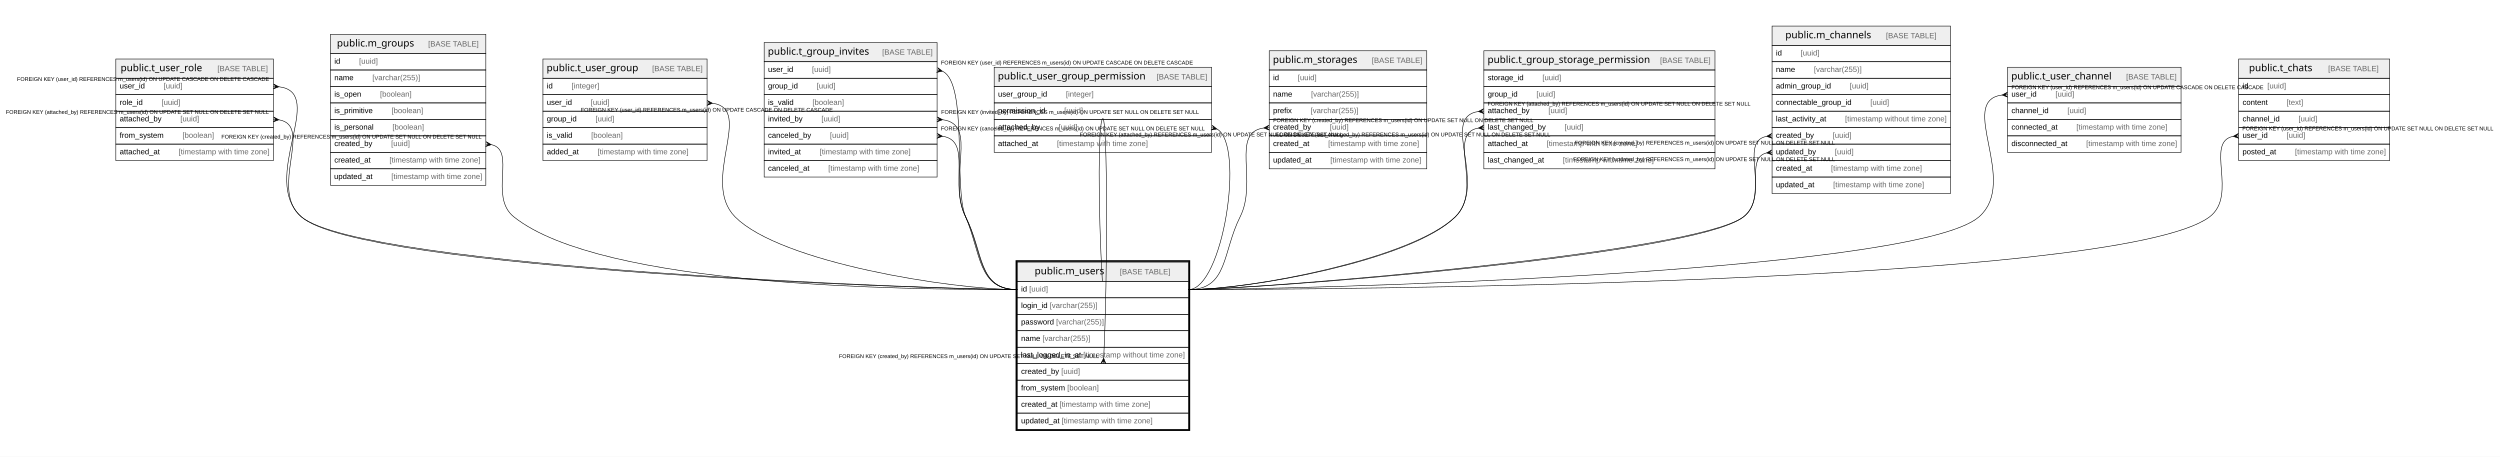
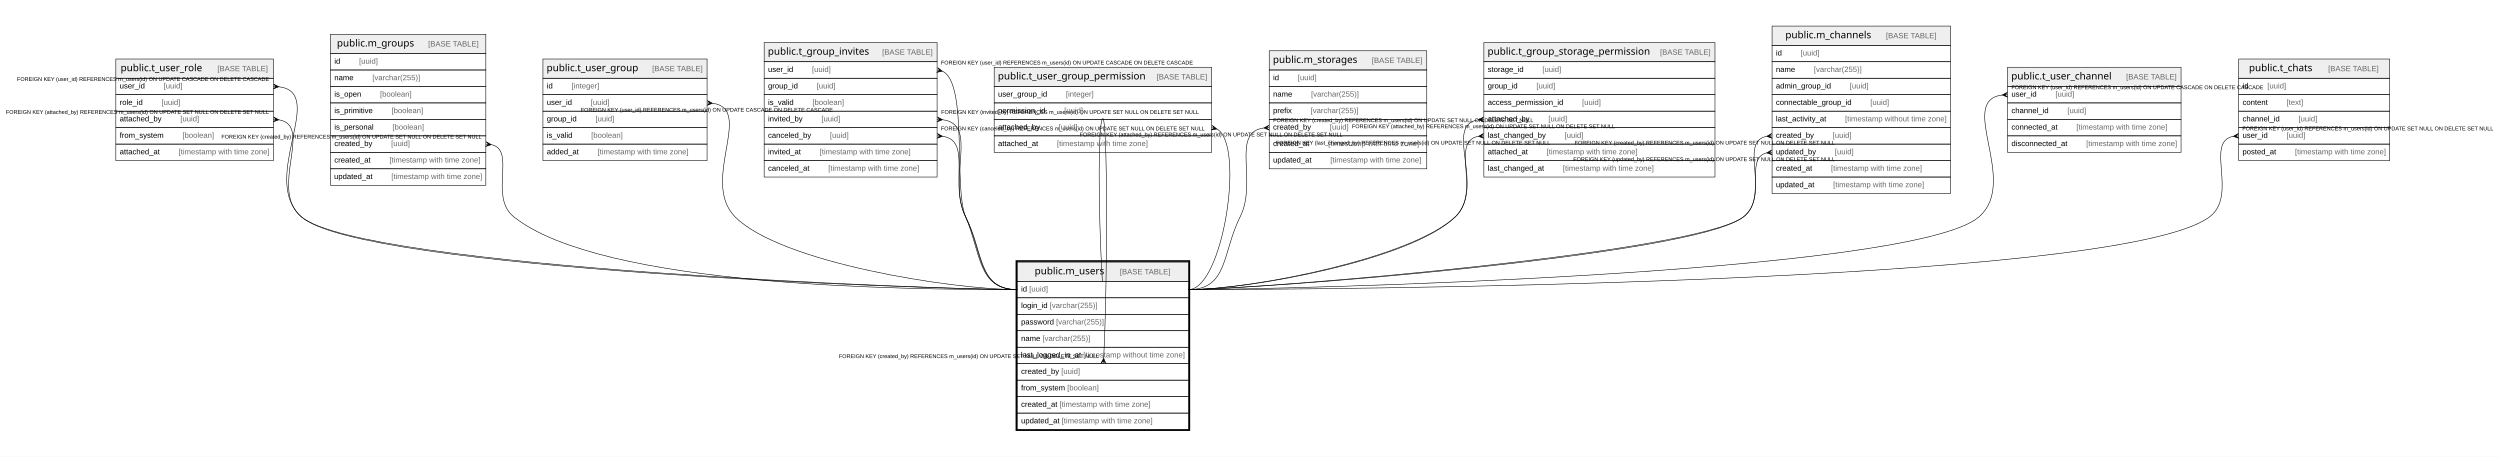
<svg xmlns="http://www.w3.org/2000/svg" width="4554pt" height="832pt" viewBox="0.00 0.00 4554.00 832.00">
  <g id="graph0" class="graph" transform="scale(1 1) rotate(0) translate(4 828)">
    <polygon fill="#ffffff" stroke="transparent" points="-4,4 -4,-828 4550,-828 4550,4 -4,4" />
    <g id="node1" class="node">
      <polygon fill="#efefef" stroke="transparent" points="1849,-315.5 1849,-350.5 2161,-350.5 2161,-315.5 1849,-315.5" />
      <polygon fill="none" stroke="#000000" points="1849,-315.5 1849,-350.5 2161,-350.5 2161,-315.5 1849,-315.5" />
      <text text-anchor="start" x="1880.71" y="-328.3" font-family="Arial Bold" font-size="18.00" fill="#000000">public.m_users</text>
      <text text-anchor="start" x="2001.722" y="-328.3" font-family="Arial" font-size="14.00" fill="#000000">    </text>
      <text text-anchor="start" x="2035.927" y="-328.3" font-family="Arial" font-size="14.00" fill="#666666">[BASE TABLE]</text>
      <polygon fill="none" stroke="#000000" points="1849,-285.5 1849,-315.5 2161,-315.5 2161,-285.5 1849,-285.5" />
      <text text-anchor="start" x="1856" y="-296.9" font-family="Arial" font-size="14.00" fill="#000000">id </text>
      <text text-anchor="start" x="1870.78" y="-296.9" font-family="Arial" font-size="14.00" fill="#666666">[uuid]</text>
      <polygon fill="none" stroke="#000000" points="1849,-255.5 1849,-285.5 2161,-285.5 2161,-255.5 1849,-255.5" />
      <text text-anchor="start" x="1856" y="-266.9" font-family="Arial" font-size="14.00" fill="#000000">login_id </text>
      <text text-anchor="start" x="1908.123" y="-266.9" font-family="Arial" font-size="14.00" fill="#666666">[varchar(255)]</text>
      <polygon fill="none" stroke="#000000" points="1849,-225.5 1849,-255.5 2161,-255.5 2161,-225.5 1849,-225.5" />
      <text text-anchor="start" x="1856" y="-236.9" font-family="Arial" font-size="14.00" fill="#000000">password </text>
      <text text-anchor="start" x="1919.788" y="-236.9" font-family="Arial" font-size="14.00" fill="#666666">[varchar(255)]</text>
      <polygon fill="none" stroke="#000000" points="1849,-195.5 1849,-225.5 2161,-225.5 2161,-195.5 1849,-195.5" />
      <text text-anchor="start" x="1856" y="-206.9" font-family="Arial" font-size="14.00" fill="#000000">name </text>
      <text text-anchor="start" x="1894.899" y="-206.9" font-family="Arial" font-size="14.00" fill="#666666">[varchar(255)]</text>
      <polygon fill="none" stroke="#000000" points="1849,-165.5 1849,-195.5 2161,-195.5 2161,-165.5 1849,-165.5" />
      <text text-anchor="start" x="1855.63" y="-176.9" font-family="Arial" font-size="14.00" fill="#000000">last_logged_in_at </text>
      <text text-anchor="start" x="1969.23" y="-176.9" font-family="Arial" font-size="14.00" fill="#666666">[timestamp without time zone]</text>
      <polygon fill="none" stroke="#000000" points="1849,-135.5 1849,-165.5 2161,-165.5 2161,-135.5 1849,-135.5" />
      <text text-anchor="start" x="1856" y="-146.9" font-family="Arial" font-size="14.00" fill="#000000">created_by </text>
      <text text-anchor="start" x="1929.137" y="-146.9" font-family="Arial" font-size="14.00" fill="#666666">[uuid]</text>
      <polygon fill="none" stroke="#000000" points="1849,-105.5 1849,-135.5 2161,-135.5 2161,-105.5 1849,-105.5" />
      <text text-anchor="start" x="1856" y="-116.9" font-family="Arial" font-size="14.00" fill="#000000">from_system </text>
      <text text-anchor="start" x="1940.001" y="-116.9" font-family="Arial" font-size="14.00" fill="#666666">[boolean]</text>
      <polygon fill="none" stroke="#000000" points="1849,-75.5 1849,-105.5 2161,-105.5 2161,-75.5 1849,-75.5" />
      <text text-anchor="start" x="1856" y="-86.9" font-family="Arial" font-size="14.00" fill="#000000">created_at </text>
      <text text-anchor="start" x="1926.028" y="-86.9" font-family="Arial" font-size="14.00" fill="#666666">[timestamp with time zone]</text>
      <polygon fill="none" stroke="#000000" points="1849,-45.5 1849,-75.5 2161,-75.5 2161,-45.5 1849,-45.5" />
      <text text-anchor="start" x="1856" y="-56.9" font-family="Arial" font-size="14.00" fill="#000000">updated_at </text>
      <text text-anchor="start" x="1929.933" y="-56.9" font-family="Arial" font-size="14.00" fill="#666666">[timestamp with time zone]</text>
      <polygon fill="none" stroke="#000000" stroke-width="3" points="1847.5,-44.5 1847.5,-352.5 2162.5,-352.5 2162.5,-44.5 1847.5,-44.5" />
    </g>
    <g id="edge1" class="edge">
      <path fill="none" stroke="#000000" d="M2006.447,-175.705C2013.971,-324.075 2013.489,-612 2005,-612 1996.325,-612 1996.012,-450.657 2004.06,-315.571" />
      <polygon fill="#000000" stroke="#000000" points="2006.446,-175.69 2010.409,-165.465 2006.181,-170.697 2005.916,-165.704 2005.916,-165.704 2005.916,-165.704 2006.181,-170.697 2001.422,-165.943 2006.446,-175.69 2006.446,-175.69" />
      <text text-anchor="start" x="1524.126" y="-175.704" font-family="Arial" font-size="10.00" fill="#000000">FOREIGN KEY (created_by) REFERENCES m_users(id) ON UPDATE SET NULL ON DELETE SET NULL</text>
    </g>
    <g id="node2" class="node">
      <polygon fill="#efefef" stroke="transparent" points="207,-685.5 207,-720.5 494,-720.5 494,-685.5 207,-685.5" />
      <polygon fill="none" stroke="#000000" points="207,-685.5 207,-720.5 494,-720.5 494,-685.5 207,-685.5" />
      <text text-anchor="start" x="215.702" y="-698.3" font-family="Arial Bold" font-size="18.00" fill="#000000">public.t_user_role</text>
      <text text-anchor="start" x="357.73" y="-698.3" font-family="Arial" font-size="14.00" fill="#000000">    </text>
      <text text-anchor="start" x="391.934" y="-698.3" font-family="Arial" font-size="14.00" fill="#666666">[BASE TABLE]</text>
      <polygon fill="none" stroke="#000000" points="207,-655.5 207,-685.5 494,-685.5 494,-655.5 207,-655.5" />
      <text text-anchor="start" x="214" y="-666.9" font-family="Arial" font-size="14.00" fill="#000000">user_id    </text>
      <text text-anchor="start" x="294.102" y="-666.9" font-family="Arial" font-size="14.00" fill="#666666">[uuid]</text>
      <polygon fill="none" stroke="#000000" points="207,-625.5 207,-655.5 494,-655.5 494,-625.5 207,-625.5" />
      <text text-anchor="start" x="214" y="-636.9" font-family="Arial" font-size="14.00" fill="#000000">role_id    </text>
      <text text-anchor="start" x="290.209" y="-636.9" font-family="Arial" font-size="14.00" fill="#666666">[uuid]</text>
      <polygon fill="none" stroke="#000000" points="207,-595.5 207,-625.5 494,-625.5 494,-595.5 207,-595.5" />
      <text text-anchor="start" x="214" y="-606.9" font-family="Arial" font-size="14.00" fill="#000000">attached_by    </text>
      <text text-anchor="start" x="324.464" y="-606.9" font-family="Arial" font-size="14.00" fill="#666666">[uuid]</text>
      <polygon fill="none" stroke="#000000" points="207,-565.5 207,-595.5 494,-595.5 494,-565.5 207,-565.5" />
      <text text-anchor="start" x="214" y="-576.9" font-family="Arial" font-size="14.00" fill="#000000">from_system    </text>
      <text text-anchor="start" x="328.316" y="-576.9" font-family="Arial" font-size="14.00" fill="#666666">[boolean]</text>
      <polygon fill="none" stroke="#000000" points="207,-535.5 207,-565.5 494,-565.5 494,-535.5 207,-535.5" />
      <text text-anchor="start" x="213.98" y="-546.9" font-family="Arial" font-size="14.00" fill="#000000">attached_at    </text>
      <text text-anchor="start" x="321.335" y="-546.9" font-family="Arial" font-size="14.00" fill="#666666">[timestamp with time zone]</text>
    </g>
    <g id="edge2" class="edge">
      <path fill="none" stroke="#000000" d="M504.026,-609.762C567.947,-599.427 484.847,-483.27 545,-433 656.749,-339.611 1703.365,-300.5 1849,-300.5" />
      <polygon fill="#000000" stroke="#000000" points="503.973,-609.766 493.67,-606.012 498.986,-610.133 494,-610.5 494,-610.5 494,-610.5 498.986,-610.133 494.33,-614.988 503.973,-609.766 503.973,-609.766" />
      <text text-anchor="start" x="6.706" y="-620.5" font-family="Arial" font-size="10.00" fill="#000000">FOREIGN KEY (attached_by) REFERENCES m_users(id) ON UPDATE SET NULL ON DELETE SET NULL</text>
    </g>
    <g id="edge3" class="edge">
      <path fill="none" stroke="#000000" d="M504.229,-669.93C592.824,-659.297 467.318,-502.556 545,-433 653.497,-335.851 1703.365,-300.5 1849,-300.5" />
      <polygon fill="#000000" stroke="#000000" points="503.985,-669.944 493.75,-666.007 498.992,-670.222 494,-670.5 494,-670.5 494,-670.5 498.992,-670.222 494.25,-674.993 503.985,-669.944 503.985,-669.944" />
      <text text-anchor="start" x="26.998" y="-680.5" font-family="Arial" font-size="10.00" fill="#000000">FOREIGN KEY (user_id) REFERENCES m_users(id) ON UPDATE CASCADE ON DELETE CASCADE</text>
    </g>
    <g id="node3" class="node">
      <polygon fill="#efefef" stroke="transparent" points="598,-730.5 598,-765.5 881,-765.5 881,-730.5 598,-730.5" />
      <polygon fill="none" stroke="#000000" points="598,-730.5 598,-765.5 881,-765.5 881,-730.5 598,-730.5" />
      <text text-anchor="start" x="609.704" y="-743.3" font-family="Arial Bold" font-size="18.00" fill="#000000">public.m_groups</text>
      <text text-anchor="start" x="741.728" y="-743.3" font-family="Arial" font-size="14.00" fill="#000000">    </text>
      <text text-anchor="start" x="775.933" y="-743.3" font-family="Arial" font-size="14.00" fill="#666666">[BASE TABLE]</text>
      <polygon fill="none" stroke="#000000" points="598,-700.5 598,-730.5 881,-730.5 881,-700.5 598,-700.5" />
      <text text-anchor="start" x="605" y="-711.9" font-family="Arial" font-size="14.00" fill="#000000">id    </text>
      <text text-anchor="start" x="650.094" y="-711.9" font-family="Arial" font-size="14.00" fill="#666666">[uuid]</text>
      <polygon fill="none" stroke="#000000" points="598,-670.5 598,-700.5 881,-700.5 881,-670.5 598,-670.5" />
      <text text-anchor="start" x="605" y="-681.9" font-family="Arial" font-size="14.00" fill="#000000">name    </text>
      <text text-anchor="start" x="674.213" y="-681.9" font-family="Arial" font-size="14.00" fill="#666666">[varchar(255)]</text>
      <polygon fill="none" stroke="#000000" points="598,-640.5 598,-670.5 881,-670.5 881,-640.5 598,-640.5" />
      <text text-anchor="start" x="605" y="-651.9" font-family="Arial" font-size="14.00" fill="#000000">is_open    </text>
      <text text-anchor="start" x="688.224" y="-651.9" font-family="Arial" font-size="14.00" fill="#666666">[boolean]</text>
      <polygon fill="none" stroke="#000000" points="598,-610.5 598,-640.5 881,-640.5 881,-610.5 598,-610.5" />
      <text text-anchor="start" x="605" y="-621.9" font-family="Arial" font-size="14.00" fill="#000000">is_primitive    </text>
      <text text-anchor="start" x="709.191" y="-621.9" font-family="Arial" font-size="14.00" fill="#666666">[boolean]</text>
      <polygon fill="none" stroke="#000000" points="598,-580.5 598,-610.5 881,-610.5 881,-580.5 598,-580.5" />
      <text text-anchor="start" x="605" y="-591.9" font-family="Arial" font-size="14.00" fill="#000000">is_personal    </text>
      <text text-anchor="start" x="710.774" y="-591.9" font-family="Arial" font-size="14.00" fill="#666666">[boolean]</text>
      <polygon fill="none" stroke="#000000" points="598,-550.5 598,-580.5 881,-580.5 881,-550.5 598,-550.5" />
      <text text-anchor="start" x="605" y="-561.9" font-family="Arial" font-size="14.00" fill="#000000">created_by    </text>
      <text text-anchor="start" x="708.452" y="-561.9" font-family="Arial" font-size="14.00" fill="#666666">[uuid]</text>
      <polygon fill="none" stroke="#000000" points="598,-520.5 598,-550.5 881,-550.5 881,-520.5 598,-520.5" />
      <text text-anchor="start" x="605" y="-531.9" font-family="Arial" font-size="14.00" fill="#000000">created_at    </text>
      <text text-anchor="start" x="705.342" y="-531.9" font-family="Arial" font-size="14.00" fill="#666666">[timestamp with time zone]</text>
      <polygon fill="none" stroke="#000000" points="598,-490.5 598,-520.5 881,-520.5 881,-490.5 598,-490.5" />
      <text text-anchor="start" x="604.534" y="-501.9" font-family="Arial" font-size="14.00" fill="#000000">updated_at    </text>
      <text text-anchor="start" x="708.781" y="-501.9" font-family="Arial" font-size="14.00" fill="#666666">[timestamp with time zone]</text>
    </g>
    <g id="edge4" class="edge">
      <path fill="none" stroke="#000000" d="M891.144,-564.508C937.068,-554.418 885.662,-469.971 932,-433 1092.944,-304.589 1643.106,-300.5 1849,-300.5" />
      <polygon fill="#000000" stroke="#000000" points="890.952,-564.527 880.562,-561.021 885.976,-565.013 881,-565.5 881,-565.5 881,-565.5 885.976,-565.013 881.438,-569.979 890.952,-564.527 890.952,-564.527" />
      <text text-anchor="start" x="399.211" y="-575.5" font-family="Arial" font-size="10.00" fill="#000000">FOREIGN KEY (created_by) REFERENCES m_users(id) ON UPDATE SET NULL ON DELETE SET NULL</text>
    </g>
    <g id="node4" class="node">
      <polygon fill="#efefef" stroke="transparent" points="985,-685.5 985,-720.5 1284,-720.5 1284,-685.5 985,-685.5" />
      <polygon fill="none" stroke="#000000" points="985,-685.5 985,-720.5 1284,-720.5 1284,-685.5 985,-685.5" />
      <text text-anchor="start" x="991.693" y="-698.3" font-family="Arial Bold" font-size="18.00" fill="#000000">public.t_user_group</text>
      <text text-anchor="start" x="1149.739" y="-698.3" font-family="Arial" font-size="14.00" fill="#000000">    </text>
      <text text-anchor="start" x="1183.944" y="-698.3" font-family="Arial" font-size="14.00" fill="#666666">[BASE TABLE]</text>
      <polygon fill="none" stroke="#000000" points="985,-655.5 985,-685.5 1284,-685.5 1284,-655.5 985,-655.5" />
      <text text-anchor="start" x="992" y="-666.9" font-family="Arial" font-size="14.00" fill="#000000">id    </text>
      <text text-anchor="start" x="1037.094" y="-666.9" font-family="Arial" font-size="14.00" fill="#666666">[integer]</text>
      <polygon fill="none" stroke="#000000" points="985,-625.5 985,-655.5 1284,-655.5 1284,-625.5 985,-625.5" />
      <text text-anchor="start" x="992" y="-636.9" font-family="Arial" font-size="14.00" fill="#000000">user_id    </text>
      <text text-anchor="start" x="1072.102" y="-636.9" font-family="Arial" font-size="14.00" fill="#666666">[uuid]</text>
      <polygon fill="none" stroke="#000000" points="985,-595.5 985,-625.5 1284,-625.5 1284,-595.5 985,-595.5" />
      <text text-anchor="start" x="992" y="-606.9" font-family="Arial" font-size="14.00" fill="#000000">group_id    </text>
      <text text-anchor="start" x="1080.668" y="-606.9" font-family="Arial" font-size="14.00" fill="#666666">[uuid]</text>
      <polygon fill="none" stroke="#000000" points="985,-565.5 985,-595.5 1284,-595.5 1284,-565.5 985,-565.5" />
      <text text-anchor="start" x="992" y="-576.9" font-family="Arial" font-size="14.00" fill="#000000">is_valid    </text>
      <text text-anchor="start" x="1072.872" y="-576.9" font-family="Arial" font-size="14.00" fill="#666666">[boolean]</text>
      <polygon fill="none" stroke="#000000" points="985,-535.5 985,-565.5 1284,-565.5 1284,-535.5 985,-535.5" />
      <text text-anchor="start" x="992" y="-546.9" font-family="Arial" font-size="14.00" fill="#000000">added_at    </text>
      <text text-anchor="start" x="1084.574" y="-546.9" font-family="Arial" font-size="14.00" fill="#666666">[timestamp with time zone]</text>
    </g>
    <g id="edge5" class="edge">
      <path fill="none" stroke="#000000" d="M1294.21,-639.872C1370.586,-629.675 1270.836,-497.892 1335,-433 1417.936,-349.123 1731.044,-300.5 1849,-300.5" />
      <polygon fill="#000000" stroke="#000000" points="1293.981,-639.886 1283.724,-636.009 1288.991,-640.193 1284,-640.5 1284,-640.5 1284,-640.5 1288.991,-640.193 1284.276,-644.991 1293.981,-639.886 1293.981,-639.886" />
      <text text-anchor="start" x="1053.998" y="-624.5" font-family="Arial" font-size="10.00" fill="#000000">FOREIGN KEY (user_id) REFERENCES m_users(id) ON UPDATE CASCADE ON DELETE CASCADE</text>
    </g>
    <g id="node5" class="node">
      <polygon fill="#efefef" stroke="transparent" points="1388,-715.5 1388,-750.5 1703,-750.5 1703,-715.5 1388,-715.5" />
      <polygon fill="none" stroke="#000000" points="1388,-715.5 1388,-750.5 1703,-750.5 1703,-715.5 1388,-715.5" />
      <text text-anchor="start" x="1394.694" y="-728.3" font-family="Arial Bold" font-size="18.00" fill="#000000">public.t_group_invites</text>
      <text text-anchor="start" x="1568.738" y="-728.3" font-family="Arial" font-size="14.00" fill="#000000">    </text>
      <text text-anchor="start" x="1602.943" y="-728.3" font-family="Arial" font-size="14.00" fill="#666666">[BASE TABLE]</text>
      <polygon fill="none" stroke="#000000" points="1388,-685.5 1388,-715.5 1703,-715.5 1703,-685.5 1388,-685.5" />
      <text text-anchor="start" x="1395" y="-696.9" font-family="Arial" font-size="14.00" fill="#000000">user_id    </text>
      <text text-anchor="start" x="1475.102" y="-696.9" font-family="Arial" font-size="14.00" fill="#666666">[uuid]</text>
      <polygon fill="none" stroke="#000000" points="1388,-655.5 1388,-685.5 1703,-685.5 1703,-655.5 1388,-655.5" />
      <text text-anchor="start" x="1395" y="-666.9" font-family="Arial" font-size="14.00" fill="#000000">group_id    </text>
      <text text-anchor="start" x="1483.668" y="-666.9" font-family="Arial" font-size="14.00" fill="#666666">[uuid]</text>
      <polygon fill="none" stroke="#000000" points="1388,-625.5 1388,-655.5 1703,-655.5 1703,-625.5 1388,-625.5" />
      <text text-anchor="start" x="1395" y="-636.9" font-family="Arial" font-size="14.00" fill="#000000">is_valid    </text>
      <text text-anchor="start" x="1475.872" y="-636.9" font-family="Arial" font-size="14.00" fill="#666666">[boolean]</text>
      <polygon fill="none" stroke="#000000" points="1388,-595.5 1388,-625.5 1703,-625.5 1703,-595.5 1388,-595.5" />
      <text text-anchor="start" x="1395" y="-606.9" font-family="Arial" font-size="14.00" fill="#000000">invited_by    </text>
      <text text-anchor="start" x="1492.222" y="-606.9" font-family="Arial" font-size="14.00" fill="#666666">[uuid]</text>
      <polygon fill="none" stroke="#000000" points="1388,-565.5 1388,-595.5 1703,-595.5 1703,-565.5 1388,-565.5" />
      <text text-anchor="start" x="1395" y="-576.9" font-family="Arial" font-size="14.00" fill="#000000">canceled_by    </text>
      <text text-anchor="start" x="1507.79" y="-576.9" font-family="Arial" font-size="14.00" fill="#666666">[uuid]</text>
      <polygon fill="none" stroke="#000000" points="1388,-535.5 1388,-565.5 1703,-565.5 1703,-535.5 1388,-535.5" />
      <text text-anchor="start" x="1395" y="-546.9" font-family="Arial" font-size="14.00" fill="#000000">invited_at    </text>
      <text text-anchor="start" x="1489.112" y="-546.9" font-family="Arial" font-size="14.00" fill="#666666">[timestamp with time zone]</text>
      <polygon fill="none" stroke="#000000" points="1388,-505.5 1388,-535.5 1703,-535.5 1703,-505.5 1388,-505.5" />
      <text text-anchor="start" x="1395" y="-516.9" font-family="Arial" font-size="14.00" fill="#000000">canceled_at    </text>
      <text text-anchor="start" x="1504.68" y="-516.9" font-family="Arial" font-size="14.00" fill="#666666">[timestamp with time zone]</text>
    </g>
    <g id="edge6" class="edge">
      <path fill="none" stroke="#000000" d="M1713.033,-579.801C1767.518,-571.52 1724.712,-491.465 1755,-433 1788.213,-368.889 1776.797,-300.5 1849,-300.5" />
      <polygon fill="#000000" stroke="#000000" points="1712.976,-579.804 1702.687,-576.011 1707.988,-580.152 1703,-580.5 1703,-580.5 1703,-580.5 1707.988,-580.152 1703.313,-584.989 1712.976,-579.804 1712.976,-579.804" />
      <text text-anchor="start" x="1709.876" y="-590.5" font-family="Arial" font-size="10.00" fill="#000000">FOREIGN KEY (canceled_by) REFERENCES m_users(id) ON UPDATE SET NULL ON DELETE SET NULL</text>
    </g>
    <g id="edge7" class="edge">
      <path fill="none" stroke="#000000" d="M1713.204,-609.885C1779.477,-601.259 1720.779,-503.661 1755,-433 1786.471,-368.017 1776.797,-300.5 1849,-300.5" />
      <polygon fill="#000000" stroke="#000000" points="1712.982,-609.899 1702.729,-606.008 1707.991,-610.199 1703,-610.5 1703,-610.5 1703,-610.5 1707.991,-610.199 1703.271,-614.992 1712.982,-609.899 1712.982,-609.899" />
      <text text-anchor="start" x="1710.436" y="-620.5" font-family="Arial" font-size="10.00" fill="#000000">FOREIGN KEY (invited_by) REFERENCES m_users(id) ON UPDATE SET NULL ON DELETE SET NULL</text>
    </g>
    <g id="edge8" class="edge">
      <path fill="none" stroke="#000000" d="M1713.011,-698.252C1759.841,-675.421 1732.61,-485.299 1755,-433 1783.417,-366.624 1776.797,-300.5 1849,-300.5" />
      <polygon fill="#000000" stroke="#000000" points="1712.757,-698.309 1702.014,-696.109 1707.879,-699.404 1703,-700.5 1703,-700.5 1703,-700.5 1707.879,-699.404 1703.986,-704.891 1712.757,-698.309 1712.757,-698.309" />
      <text text-anchor="start" x="1709.998" y="-710.5" font-family="Arial" font-size="10.00" fill="#000000">FOREIGN KEY (user_id) REFERENCES m_users(id) ON UPDATE CASCADE ON DELETE CASCADE</text>
    </g>
    <g id="node6" class="node">
      <polygon fill="#efefef" stroke="transparent" points="1807,-670.5 1807,-705.5 2203,-705.5 2203,-670.5 1807,-670.5" />
      <polygon fill="none" stroke="#000000" points="1807,-670.5 1807,-705.5 2203,-705.5 2203,-670.5 1807,-670.5" />
      <text text-anchor="start" x="1813.691" y="-683.3" font-family="Arial Bold" font-size="18.00" fill="#000000">public.t_user_group_permission</text>
      <text text-anchor="start" x="2068.741" y="-683.3" font-family="Arial" font-size="14.00" fill="#000000">    </text>
      <text text-anchor="start" x="2102.945" y="-683.3" font-family="Arial" font-size="14.00" fill="#666666">[BASE TABLE]</text>
      <polygon fill="none" stroke="#000000" points="1807,-640.5 1807,-670.5 2203,-670.5 2203,-640.5 1807,-640.5" />
      <text text-anchor="start" x="1814" y="-651.9" font-family="Arial" font-size="14.00" fill="#000000">user_group_id    </text>
      <text text-anchor="start" x="1937.676" y="-651.9" font-family="Arial" font-size="14.00" fill="#666666">[integer]</text>
      <polygon fill="none" stroke="#000000" points="1807,-610.5 1807,-640.5 2203,-640.5 2203,-610.5 1807,-610.5" />
      <text text-anchor="start" x="1814" y="-621.9" font-family="Arial" font-size="14.00" fill="#000000">permission_id    </text>
      <text text-anchor="start" x="1934.541" y="-621.9" font-family="Arial" font-size="14.00" fill="#666666">[uuid]</text>
      <polygon fill="none" stroke="#000000" points="1807,-580.5 1807,-610.5 2203,-610.5 2203,-580.5 1807,-580.5" />
      <text text-anchor="start" x="1814" y="-591.9" font-family="Arial" font-size="14.00" fill="#000000">attached_by    </text>
      <text text-anchor="start" x="1924.464" y="-591.9" font-family="Arial" font-size="14.00" fill="#666666">[uuid]</text>
      <polygon fill="none" stroke="#000000" points="1807,-550.5 1807,-580.5 2203,-580.5 2203,-550.5 1807,-550.5" />
      <text text-anchor="start" x="1814" y="-561.9" font-family="Arial" font-size="14.00" fill="#000000">attached_at    </text>
      <text text-anchor="start" x="1921.355" y="-561.9" font-family="Arial" font-size="14.00" fill="#666666">[timestamp with time zone]</text>
    </g>
    <g id="edge9" class="edge">
      <path fill="none" stroke="#000000" d="M2212.907,-592.95C2264.55,-564.117 2223.595,-300.5 2161,-300.5" />
      <polygon fill="#000000" stroke="#000000" points="2212.684,-593.007 2201.878,-591.142 2207.842,-594.253 2203,-595.5 2203,-595.5 2203,-595.5 2207.842,-594.253 2204.122,-599.858 2212.684,-593.007 2212.684,-593.007" />
      <text text-anchor="start" x="1962.706" y="-579.5" font-family="Arial" font-size="10.00" fill="#000000">FOREIGN KEY (attached_by) REFERENCES m_users(id) ON UPDATE SET NULL ON DELETE SET NULL</text>
    </g>
    <g id="node7" class="node">
      <polygon fill="#efefef" stroke="transparent" points="2308,-700.5 2308,-735.5 2595,-735.5 2595,-700.5 2308,-700.5" />
      <polygon fill="none" stroke="#000000" points="2308,-700.5 2308,-735.5 2595,-735.5 2595,-700.5 2308,-700.5" />
      <text text-anchor="start" x="2314.703" y="-713.3" font-family="Arial Bold" font-size="18.00" fill="#000000">public.m_storages</text>
      <text text-anchor="start" x="2460.729" y="-713.3" font-family="Arial" font-size="14.00" fill="#000000">    </text>
      <text text-anchor="start" x="2494.934" y="-713.3" font-family="Arial" font-size="14.00" fill="#666666">[BASE TABLE]</text>
      <polygon fill="none" stroke="#000000" points="2308,-670.5 2308,-700.5 2595,-700.5 2595,-670.5 2308,-670.5" />
      <text text-anchor="start" x="2315" y="-681.9" font-family="Arial" font-size="14.00" fill="#000000">id    </text>
      <text text-anchor="start" x="2360.094" y="-681.9" font-family="Arial" font-size="14.00" fill="#666666">[uuid]</text>
      <polygon fill="none" stroke="#000000" points="2308,-640.5 2308,-670.5 2595,-670.5 2595,-640.5 2308,-640.5" />
      <text text-anchor="start" x="2315" y="-651.9" font-family="Arial" font-size="14.00" fill="#000000">name    </text>
      <text text-anchor="start" x="2384.213" y="-651.9" font-family="Arial" font-size="14.00" fill="#666666">[varchar(255)]</text>
      <polygon fill="none" stroke="#000000" points="2308,-610.5 2308,-640.5 2595,-640.5 2595,-610.5 2308,-610.5" />
      <text text-anchor="start" x="2315" y="-621.9" font-family="Arial" font-size="14.00" fill="#000000">prefix    </text>
      <text text-anchor="start" x="2383.428" y="-621.9" font-family="Arial" font-size="14.00" fill="#666666">[varchar(255)]</text>
      <polygon fill="none" stroke="#000000" points="2308,-580.5 2308,-610.5 2595,-610.5 2595,-580.5 2308,-580.5" />
      <text text-anchor="start" x="2315" y="-591.9" font-family="Arial" font-size="14.00" fill="#000000">created_by    </text>
      <text text-anchor="start" x="2418.452" y="-591.9" font-family="Arial" font-size="14.00" fill="#666666">[uuid]</text>
      <polygon fill="none" stroke="#000000" points="2308,-550.5 2308,-580.5 2595,-580.5 2595,-550.5 2308,-550.5" />
      <text text-anchor="start" x="2315" y="-561.9" font-family="Arial" font-size="14.00" fill="#000000">created_at    </text>
      <text text-anchor="start" x="2415.342" y="-561.9" font-family="Arial" font-size="14.00" fill="#666666">[timestamp with time zone]</text>
      <polygon fill="none" stroke="#000000" points="2308,-520.5 2308,-550.5 2595,-550.5 2595,-520.5 2308,-520.5" />
      <text text-anchor="start" x="2315" y="-531.9" font-family="Arial" font-size="14.00" fill="#000000">updated_at    </text>
      <text text-anchor="start" x="2419.247" y="-531.9" font-family="Arial" font-size="14.00" fill="#666666">[timestamp with time zone]</text>
    </g>
    <g id="edge10" class="edge">
      <path fill="none" stroke="#000000" d="M2297.798,-594.837C2237.393,-586.322 2287.476,-497.548 2255,-433 2222.548,-368.501 2233.203,-300.5 2161,-300.5" />
      <polygon fill="#000000" stroke="#000000" points="2298.021,-594.852 2307.708,-599.99 2303.01,-595.176 2308,-595.5 2308,-595.5 2308,-595.5 2303.01,-595.176 2308.292,-591.01 2298.021,-594.852 2298.021,-594.852" />
      <text text-anchor="start" x="2315.211" y="-605.5" font-family="Arial" font-size="10.00" fill="#000000">FOREIGN KEY (created_by) REFERENCES m_users(id) ON UPDATE SET NULL ON DELETE SET NULL</text>
    </g>
    <g id="node8" class="node">
-       <polygon fill="#efefef" stroke="transparent" points="2699,-700.5 2699,-735.5 3120,-735.5 3120,-700.5 2699,-700.5" />
-       <polygon fill="none" stroke="#000000" points="2699,-700.5 2699,-735.5 3120,-735.5 3120,-700.5 2699,-700.5" />
-       <text text-anchor="start" x="2705.684" y="-713.3" font-family="Arial Bold" font-size="18.00" fill="#000000">public.t_group_storage_permission</text>
-       <text text-anchor="start" x="2985.748" y="-713.3" font-family="Arial" font-size="14.00" fill="#000000">    </text>
-       <text text-anchor="start" x="3019.953" y="-713.3" font-family="Arial" font-size="14.00" fill="#666666">[BASE TABLE]</text>
-       <polygon fill="none" stroke="#000000" points="2699,-670.5 2699,-700.5 3120,-700.5 3120,-670.5 2699,-670.5" />
-       <text text-anchor="start" x="2706" y="-681.9" font-family="Arial" font-size="14.00" fill="#000000">storage_id    </text>
-       <text text-anchor="start" x="2805.558" y="-681.9" font-family="Arial" font-size="14.00" fill="#666666">[uuid]</text>
-       <polygon fill="none" stroke="#000000" points="2699,-640.5 2699,-670.5 3120,-670.5 3120,-640.5 2699,-640.5" />
-       <text text-anchor="start" x="2706" y="-651.9" font-family="Arial" font-size="14.00" fill="#000000">group_id    </text>
-       <text text-anchor="start" x="2794.668" y="-651.9" font-family="Arial" font-size="14.00" fill="#666666">[uuid]</text>
-       <polygon fill="none" stroke="#000000" points="2699,-610.5 2699,-640.5 3120,-640.5 3120,-610.5 2699,-610.5" />
-       <text text-anchor="start" x="2706" y="-621.9" font-family="Arial" font-size="14.00" fill="#000000">attached_by    </text>
-       <text text-anchor="start" x="2816.464" y="-621.9" font-family="Arial" font-size="14.00" fill="#666666">[uuid]</text>
-       <polygon fill="none" stroke="#000000" points="2699,-580.5 2699,-610.5 3120,-610.5 3120,-580.5 2699,-580.5" />
-       <text text-anchor="start" x="2706" y="-591.9" font-family="Arial" font-size="14.00" fill="#000000">last_changed_by    </text>
-       <text text-anchor="start" x="2846.028" y="-591.9" font-family="Arial" font-size="14.00" fill="#666666">[uuid]</text>
-       <polygon fill="none" stroke="#000000" points="2699,-550.5 2699,-580.5 3120,-580.5 3120,-550.5 2699,-550.5" />
-       <text text-anchor="start" x="2706" y="-561.9" font-family="Arial" font-size="14.00" fill="#000000">attached_at    </text>
-       <text text-anchor="start" x="2813.355" y="-561.9" font-family="Arial" font-size="14.00" fill="#666666">[timestamp with time zone]</text>
-       <polygon fill="none" stroke="#000000" points="2699,-520.5 2699,-550.5 3120,-550.5 3120,-520.5 2699,-520.5" />
-       <text text-anchor="start" x="2706" y="-531.9" font-family="Arial" font-size="14.00" fill="#000000">last_changed_at    </text>
-       <text text-anchor="start" x="2842.919" y="-531.9" font-family="Arial" font-size="14.00" fill="#666666">[timestamp with time zone]</text>
+       <polygon fill="#efefef" stroke="transparent" points="2699,-715.5 2699,-750.5 3120,-750.5 3120,-715.5 2699,-715.5" />
+       <polygon fill="none" stroke="#000000" points="2699,-715.5 2699,-750.5 3120,-750.5 3120,-715.5 2699,-715.5" />
+       <text text-anchor="start" x="2705.684" y="-728.3" font-family="Arial Bold" font-size="18.00" fill="#000000">public.t_group_storage_permission</text>
+       <text text-anchor="start" x="2985.748" y="-728.3" font-family="Arial" font-size="14.00" fill="#000000">    </text>
+       <text text-anchor="start" x="3019.953" y="-728.3" font-family="Arial" font-size="14.00" fill="#666666">[BASE TABLE]</text>
+       <polygon fill="none" stroke="#000000" points="2699,-685.5 2699,-715.5 3120,-715.5 3120,-685.5 2699,-685.5" />
+       <text text-anchor="start" x="2706" y="-696.9" font-family="Arial" font-size="14.00" fill="#000000">storage_id    </text>
+       <text text-anchor="start" x="2805.558" y="-696.9" font-family="Arial" font-size="14.00" fill="#666666">[uuid]</text>
+       <polygon fill="none" stroke="#000000" points="2699,-655.5 2699,-685.5 3120,-685.5 3120,-655.5 2699,-655.5" />
+       <text text-anchor="start" x="2706" y="-666.9" font-family="Arial" font-size="14.00" fill="#000000">group_id    </text>
+       <text text-anchor="start" x="2794.668" y="-666.9" font-family="Arial" font-size="14.00" fill="#666666">[uuid]</text>
+       <polygon fill="none" stroke="#000000" points="2699,-625.5 2699,-655.5 3120,-655.5 3120,-625.5 2699,-625.5" />
+       <text text-anchor="start" x="2706" y="-636.9" font-family="Arial" font-size="14.00" fill="#000000">access_permission_id    </text>
+       <text text-anchor="start" x="2877.889" y="-636.9" font-family="Arial" font-size="14.00" fill="#666666">[uuid]</text>
+       <polygon fill="none" stroke="#000000" points="2699,-595.5 2699,-625.5 3120,-625.5 3120,-595.5 2699,-595.5" />
+       <text text-anchor="start" x="2706" y="-606.9" font-family="Arial" font-size="14.00" fill="#000000">attached_by    </text>
+       <text text-anchor="start" x="2816.464" y="-606.9" font-family="Arial" font-size="14.00" fill="#666666">[uuid]</text>
+       <polygon fill="none" stroke="#000000" points="2699,-565.5 2699,-595.5 3120,-595.5 3120,-565.5 2699,-565.5" />
+       <text text-anchor="start" x="2706" y="-576.9" font-family="Arial" font-size="14.00" fill="#000000">last_changed_by    </text>
+       <text text-anchor="start" x="2846.028" y="-576.9" font-family="Arial" font-size="14.00" fill="#666666">[uuid]</text>
+       <polygon fill="none" stroke="#000000" points="2699,-535.5 2699,-565.5 3120,-565.5 3120,-535.5 2699,-535.5" />
+       <text text-anchor="start" x="2706" y="-546.9" font-family="Arial" font-size="14.00" fill="#000000">attached_at    </text>
+       <text text-anchor="start" x="2813.355" y="-546.9" font-family="Arial" font-size="14.00" fill="#666666">[timestamp with time zone]</text>
+       <polygon fill="none" stroke="#000000" points="2699,-505.5 2699,-535.5 3120,-535.5 3120,-505.5 2699,-505.5" />
+       <text text-anchor="start" x="2706" y="-516.9" font-family="Arial" font-size="14.00" fill="#000000">last_changed_at    </text>
+       <text text-anchor="start" x="2842.919" y="-516.9" font-family="Arial" font-size="14.00" fill="#666666">[timestamp with time zone]</text>
    </g>
    <g id="edge11" class="edge">
-       <path fill="none" stroke="#000000" d="M2689.019,-624.859C2618.244,-614.968 2707.025,-493.165 2647,-433 2567.938,-353.753 2272.942,-300.5 2161,-300.5" />
-       <polygon fill="#000000" stroke="#000000" points="2689.021,-624.859 2698.711,-629.991 2694.01,-625.179 2699,-625.5 2699,-625.5 2699,-625.5 2694.01,-625.179 2699.289,-621.009 2689.021,-624.859 2689.021,-624.859" />
-       <text text-anchor="start" x="2705.706" y="-635.5" font-family="Arial" font-size="10.00" fill="#000000">FOREIGN KEY (attached_by) REFERENCES m_users(id) ON UPDATE SET NULL ON DELETE SET NULL</text>
+       <path fill="none" stroke="#000000" d="M2688.928,-609.79C2624.483,-599.852 2703.036,-487.991 2647,-433 2567.104,-354.593 2272.942,-300.5 2161,-300.5" />
+       <polygon fill="#000000" stroke="#000000" points="2689.025,-609.797 2698.684,-614.989 2694.012,-610.149 2699,-610.5 2699,-610.5 2699,-610.5 2694.012,-610.149 2699.316,-606.011 2689.025,-609.797 2689.025,-609.797" />
+       <text text-anchor="start" x="2458.706" y="-594.5" font-family="Arial" font-size="10.00" fill="#000000">FOREIGN KEY (attached_by) REFERENCES m_users(id) ON UPDATE SET NULL ON DELETE SET NULL</text>
    </g>
    <g id="edge12" class="edge">
-       <path fill="none" stroke="#000000" d="M2688.963,-594.732C2630.528,-584.889 2699.1,-482.879 2647,-433 2566.141,-355.587 2272.942,-300.5 2161,-300.5" />
-       <polygon fill="#000000" stroke="#000000" points="2689.029,-594.737 2698.657,-599.987 2694.015,-595.119 2699,-595.5 2699,-595.5 2699,-595.5 2694.015,-595.119 2699.343,-591.013 2689.029,-594.737 2689.029,-594.737" />
-       <text text-anchor="start" x="2319.898" y="-579.5" font-family="Arial" font-size="10.00" fill="#000000">FOREIGN KEY (last_changed_by) REFERENCES m_users(id) ON UPDATE SET NULL ON DELETE SET NULL</text>
+       <path fill="none" stroke="#000000" d="M2688.791,-579.626C2636.616,-569.702 2695.123,-477.742 2647,-433 2565.018,-356.777 2272.942,-300.5 2161,-300.5" />
+       <polygon fill="#000000" stroke="#000000" points="2689.036,-579.647 2698.616,-584.984 2694.018,-580.074 2699,-580.5 2699,-580.5 2699,-580.5 2694.018,-580.074 2699.384,-576.016 2689.036,-579.647 2689.036,-579.647" />
+       <text text-anchor="start" x="2319.898" y="-564.5" font-family="Arial" font-size="10.00" fill="#000000">FOREIGN KEY (last_changed_by) REFERENCES m_users(id) ON UPDATE SET NULL ON DELETE SET NULL</text>
    </g>
    <g id="node9" class="node">
      <polygon fill="#efefef" stroke="transparent" points="3224,-745.5 3224,-780.5 3549,-780.5 3549,-745.5 3224,-745.5" />
      <polygon fill="none" stroke="#000000" points="3224,-745.5 3224,-780.5 3549,-780.5 3549,-745.5 3224,-745.5" />
      <text text-anchor="start" x="3248.2" y="-758.3" font-family="Arial Bold" font-size="18.00" fill="#000000">public.m_channels</text>
      <text text-anchor="start" x="3397.232" y="-758.3" font-family="Arial" font-size="14.00" fill="#000000">    </text>
      <text text-anchor="start" x="3431.437" y="-758.3" font-family="Arial" font-size="14.00" fill="#666666">[BASE TABLE]</text>
      <polygon fill="none" stroke="#000000" points="3224,-715.5 3224,-745.5 3549,-745.5 3549,-715.5 3224,-715.5" />
      <text text-anchor="start" x="3231" y="-726.9" font-family="Arial" font-size="14.00" fill="#000000">id    </text>
      <text text-anchor="start" x="3276.094" y="-726.9" font-family="Arial" font-size="14.00" fill="#666666">[uuid]</text>
      <polygon fill="none" stroke="#000000" points="3224,-685.5 3224,-715.5 3549,-715.5 3549,-685.5 3224,-685.5" />
      <text text-anchor="start" x="3231" y="-696.9" font-family="Arial" font-size="14.00" fill="#000000">name    </text>
      <text text-anchor="start" x="3300.213" y="-696.9" font-family="Arial" font-size="14.00" fill="#666666">[varchar(255)]</text>
      <polygon fill="none" stroke="#000000" points="3224,-655.5 3224,-685.5 3549,-685.5 3549,-655.5 3224,-655.5" />
      <text text-anchor="start" x="3231" y="-666.9" font-family="Arial" font-size="14.00" fill="#000000">admin_group_id    </text>
      <text text-anchor="start" x="3365.565" y="-666.9" font-family="Arial" font-size="14.00" fill="#666666">[uuid]</text>
      <polygon fill="none" stroke="#000000" points="3224,-625.5 3224,-655.5 3549,-655.5 3549,-625.5 3224,-625.5" />
      <text text-anchor="start" x="3231" y="-636.9" font-family="Arial" font-size="14.00" fill="#000000">connectable_group_id    </text>
      <text text-anchor="start" x="3402.926" y="-636.9" font-family="Arial" font-size="14.00" fill="#666666">[uuid]</text>
      <polygon fill="none" stroke="#000000" points="3224,-595.5 3224,-625.5 3549,-625.5 3549,-595.5 3224,-595.5" />
      <text text-anchor="start" x="3230.93" y="-606.9" font-family="Arial" font-size="14.00" fill="#000000">last_activity_at    </text>
      <text text-anchor="start" x="3356.93" y="-606.9" font-family="Arial" font-size="14.00" fill="#666666">[timestamp without time zone]</text>
      <polygon fill="none" stroke="#000000" points="3224,-565.5 3224,-595.5 3549,-595.5 3549,-565.5 3224,-565.5" />
      <text text-anchor="start" x="3231" y="-576.9" font-family="Arial" font-size="14.00" fill="#000000">created_by    </text>
      <text text-anchor="start" x="3334.452" y="-576.9" font-family="Arial" font-size="14.00" fill="#666666">[uuid]</text>
      <polygon fill="none" stroke="#000000" points="3224,-535.5 3224,-565.5 3549,-565.5 3549,-535.5 3224,-535.5" />
      <text text-anchor="start" x="3231" y="-546.9" font-family="Arial" font-size="14.00" fill="#000000">updated_by    </text>
      <text text-anchor="start" x="3338.356" y="-546.9" font-family="Arial" font-size="14.00" fill="#666666">[uuid]</text>
      <polygon fill="none" stroke="#000000" points="3224,-505.5 3224,-535.5 3549,-535.5 3549,-505.5 3224,-505.5" />
      <text text-anchor="start" x="3231" y="-516.9" font-family="Arial" font-size="14.00" fill="#000000">created_at    </text>
      <text text-anchor="start" x="3331.342" y="-516.9" font-family="Arial" font-size="14.00" fill="#666666">[timestamp with time zone]</text>
      <polygon fill="none" stroke="#000000" points="3224,-475.5 3224,-505.5 3549,-505.5 3549,-475.5 3224,-475.5" />
      <text text-anchor="start" x="3231" y="-486.9" font-family="Arial" font-size="14.00" fill="#000000">updated_at    </text>
      <text text-anchor="start" x="3335.247" y="-486.9" font-family="Arial" font-size="14.00" fill="#666666">[timestamp with time zone]</text>
    </g>
    <g id="edge13" class="edge">
      <path fill="none" stroke="#000000" d="M3213.818,-579.596C3161.936,-569.333 3223.048,-474.373 3172,-433 3083.983,-361.666 2274.294,-300.5 2161,-300.5" />
      <polygon fill="#000000" stroke="#000000" points="3214.039,-579.616 3223.602,-584.982 3219.02,-580.058 3224,-580.5 3224,-580.5 3224,-580.5 3219.02,-580.058 3224.398,-576.018 3214.039,-579.616 3214.039,-579.616" />
      <text text-anchor="start" x="2864.461" y="-564.5" font-family="Arial" font-size="10.00" fill="#000000">FOREIGN KEY (created_by) REFERENCES m_users(id) ON UPDATE SET NULL ON DELETE SET NULL</text>
    </g>
    <g id="edge14" class="edge">
      <path fill="none" stroke="#000000" d="M3213.991,-549.437C3173.218,-539.654 3214.693,-464.935 3172,-433 3081.279,-365.139 2274.294,-300.5 2161,-300.5" />
      <polygon fill="#000000" stroke="#000000" points="3214.056,-549.444 3223.525,-554.975 3219.028,-549.972 3224,-550.5 3224,-550.5 3224,-550.5 3219.028,-549.972 3224.475,-546.025 3214.056,-549.444 3214.056,-549.444" />
      <text text-anchor="start" x="2861.816" y="-534.5" font-family="Arial" font-size="10.00" fill="#000000">FOREIGN KEY (updated_by) REFERENCES m_users(id) ON UPDATE SET NULL ON DELETE SET NULL</text>
    </g>
    <g id="node10" class="node">
      <polygon fill="#efefef" stroke="transparent" points="3653,-670.5 3653,-705.5 3969,-705.5 3969,-670.5 3653,-670.5" />
      <polygon fill="none" stroke="#000000" points="3653,-670.5 3653,-705.5 3969,-705.5 3969,-670.5 3653,-670.5" />
      <text text-anchor="start" x="3659.689" y="-683.3" font-family="Arial Bold" font-size="18.00" fill="#000000">public.t_user_channel</text>
      <text text-anchor="start" x="3834.743" y="-683.3" font-family="Arial" font-size="14.00" fill="#000000">    </text>
      <text text-anchor="start" x="3868.948" y="-683.3" font-family="Arial" font-size="14.00" fill="#666666">[BASE TABLE]</text>
      <polygon fill="none" stroke="#000000" points="3653,-640.5 3653,-670.5 3969,-670.5 3969,-640.5 3653,-640.5" />
      <text text-anchor="start" x="3660" y="-651.9" font-family="Arial" font-size="14.00" fill="#000000">user_id    </text>
      <text text-anchor="start" x="3740.102" y="-651.9" font-family="Arial" font-size="14.00" fill="#666666">[uuid]</text>
      <polygon fill="none" stroke="#000000" points="3653,-610.5 3653,-640.5 3969,-640.5 3969,-610.5 3653,-610.5" />
      <text text-anchor="start" x="3660" y="-621.9" font-family="Arial" font-size="14.00" fill="#000000">channel_id    </text>
      <text text-anchor="start" x="3761.896" y="-621.9" font-family="Arial" font-size="14.00" fill="#666666">[uuid]</text>
      <polygon fill="none" stroke="#000000" points="3653,-580.5 3653,-610.5 3969,-610.5 3969,-580.5 3653,-580.5" />
      <text text-anchor="start" x="3660" y="-591.9" font-family="Arial" font-size="14.00" fill="#000000">connected_at    </text>
      <text text-anchor="start" x="3778.247" y="-591.9" font-family="Arial" font-size="14.00" fill="#666666">[timestamp with time zone]</text>
      <polygon fill="none" stroke="#000000" points="3653,-550.5 3653,-580.5 3969,-580.5 3969,-550.5 3653,-550.5" />
      <text text-anchor="start" x="3660" y="-561.9" font-family="Arial" font-size="14.00" fill="#000000">disconnected_at    </text>
      <text text-anchor="start" x="3796.136" y="-561.9" font-family="Arial" font-size="14.00" fill="#666666">[timestamp with time zone]</text>
    </g>
    <g id="edge15" class="edge">
      <path fill="none" stroke="#000000" d="M3642.863,-654.901C3560.297,-644.357 3674.816,-497.284 3601,-433 3479.831,-327.478 2321.676,-300.5 2161,-300.5" />
      <polygon fill="#000000" stroke="#000000" points="3643.017,-654.91 3652.735,-659.992 3648.009,-655.205 3653,-655.5 3653,-655.5 3653,-655.5 3648.009,-655.205 3653.265,-651.008 3643.017,-654.91 3643.017,-654.91" />
      <text text-anchor="start" x="3659.999" y="-665.5" font-family="Arial" font-size="10.00" fill="#000000">FOREIGN KEY (user_id) REFERENCES m_users(id) ON UPDATE CASCADE ON DELETE CASCADE</text>
    </g>
    <g id="node11" class="node">
      <polygon fill="#efefef" stroke="transparent" points="4074,-685.5 4074,-720.5 4349,-720.5 4349,-685.5 4074,-685.5" />
      <polygon fill="none" stroke="#000000" points="4074,-685.5 4074,-720.5 4349,-720.5 4349,-685.5 4074,-685.5" />
      <text text-anchor="start" x="4092.7" y="-698.3" font-family="Arial Bold" font-size="18.00" fill="#000000">public.t_chats</text>
      <text text-anchor="start" x="4202.732" y="-698.3" font-family="Arial" font-size="14.00" fill="#000000">    </text>
      <text text-anchor="start" x="4236.937" y="-698.3" font-family="Arial" font-size="14.00" fill="#666666">[BASE TABLE]</text>
      <polygon fill="none" stroke="#000000" points="4074,-655.5 4074,-685.5 4349,-685.5 4349,-655.5 4074,-655.5" />
      <text text-anchor="start" x="4081" y="-666.9" font-family="Arial" font-size="14.00" fill="#000000">id    </text>
      <text text-anchor="start" x="4126.094" y="-666.9" font-family="Arial" font-size="14.00" fill="#666666">[uuid]</text>
      <polygon fill="none" stroke="#000000" points="4074,-625.5 4074,-655.5 4349,-655.5 4349,-625.5 4074,-625.5" />
      <text text-anchor="start" x="4081" y="-636.9" font-family="Arial" font-size="14.00" fill="#000000">content    </text>
      <text text-anchor="start" x="4161.116" y="-636.9" font-family="Arial" font-size="14.00" fill="#666666">[text]</text>
      <polygon fill="none" stroke="#000000" points="4074,-595.5 4074,-625.5 4349,-625.5 4349,-595.5 4074,-595.5" />
      <text text-anchor="start" x="4081" y="-606.9" font-family="Arial" font-size="14.00" fill="#000000">channel_id    </text>
      <text text-anchor="start" x="4182.896" y="-606.9" font-family="Arial" font-size="14.00" fill="#666666">[uuid]</text>
      <polygon fill="none" stroke="#000000" points="4074,-565.5 4074,-595.5 4349,-595.5 4349,-565.5 4074,-565.5" />
      <text text-anchor="start" x="4081" y="-576.9" font-family="Arial" font-size="14.00" fill="#000000">user_id    </text>
      <text text-anchor="start" x="4161.102" y="-576.9" font-family="Arial" font-size="14.00" fill="#666666">[uuid]</text>
      <polygon fill="none" stroke="#000000" points="4074,-535.5 4074,-565.5 4349,-565.5 4349,-535.5 4074,-535.5" />
      <text text-anchor="start" x="4080.817" y="-546.9" font-family="Arial" font-size="14.00" fill="#000000">posted_at    </text>
      <text text-anchor="start" x="4176.499" y="-546.9" font-family="Arial" font-size="14.00" fill="#666666">[timestamp with time zone]</text>
    </g>
    <g id="edge16" class="edge">
      <path fill="none" stroke="#000000" d="M4063.8,-579.582C4011.853,-569.158 4073.482,-472.772 4021,-433 3855.869,-307.862 2368.19,-300.5 2161,-300.5" />
      <polygon fill="#000000" stroke="#000000" points="4064.04,-579.603 4073.597,-584.982 4069.02,-580.052 4074,-580.5 4074,-580.5 4074,-580.5 4069.02,-580.052 4074.403,-576.018 4064.04,-579.603 4064.04,-579.603" />
      <text text-anchor="start" x="4080.55" y="-590.5" font-family="Arial" font-size="10.00" fill="#000000">FOREIGN KEY (user_id) REFERENCES m_users(id) ON UPDATE SET NULL ON DELETE SET NULL</text>
    </g>
  </g>
</svg>
